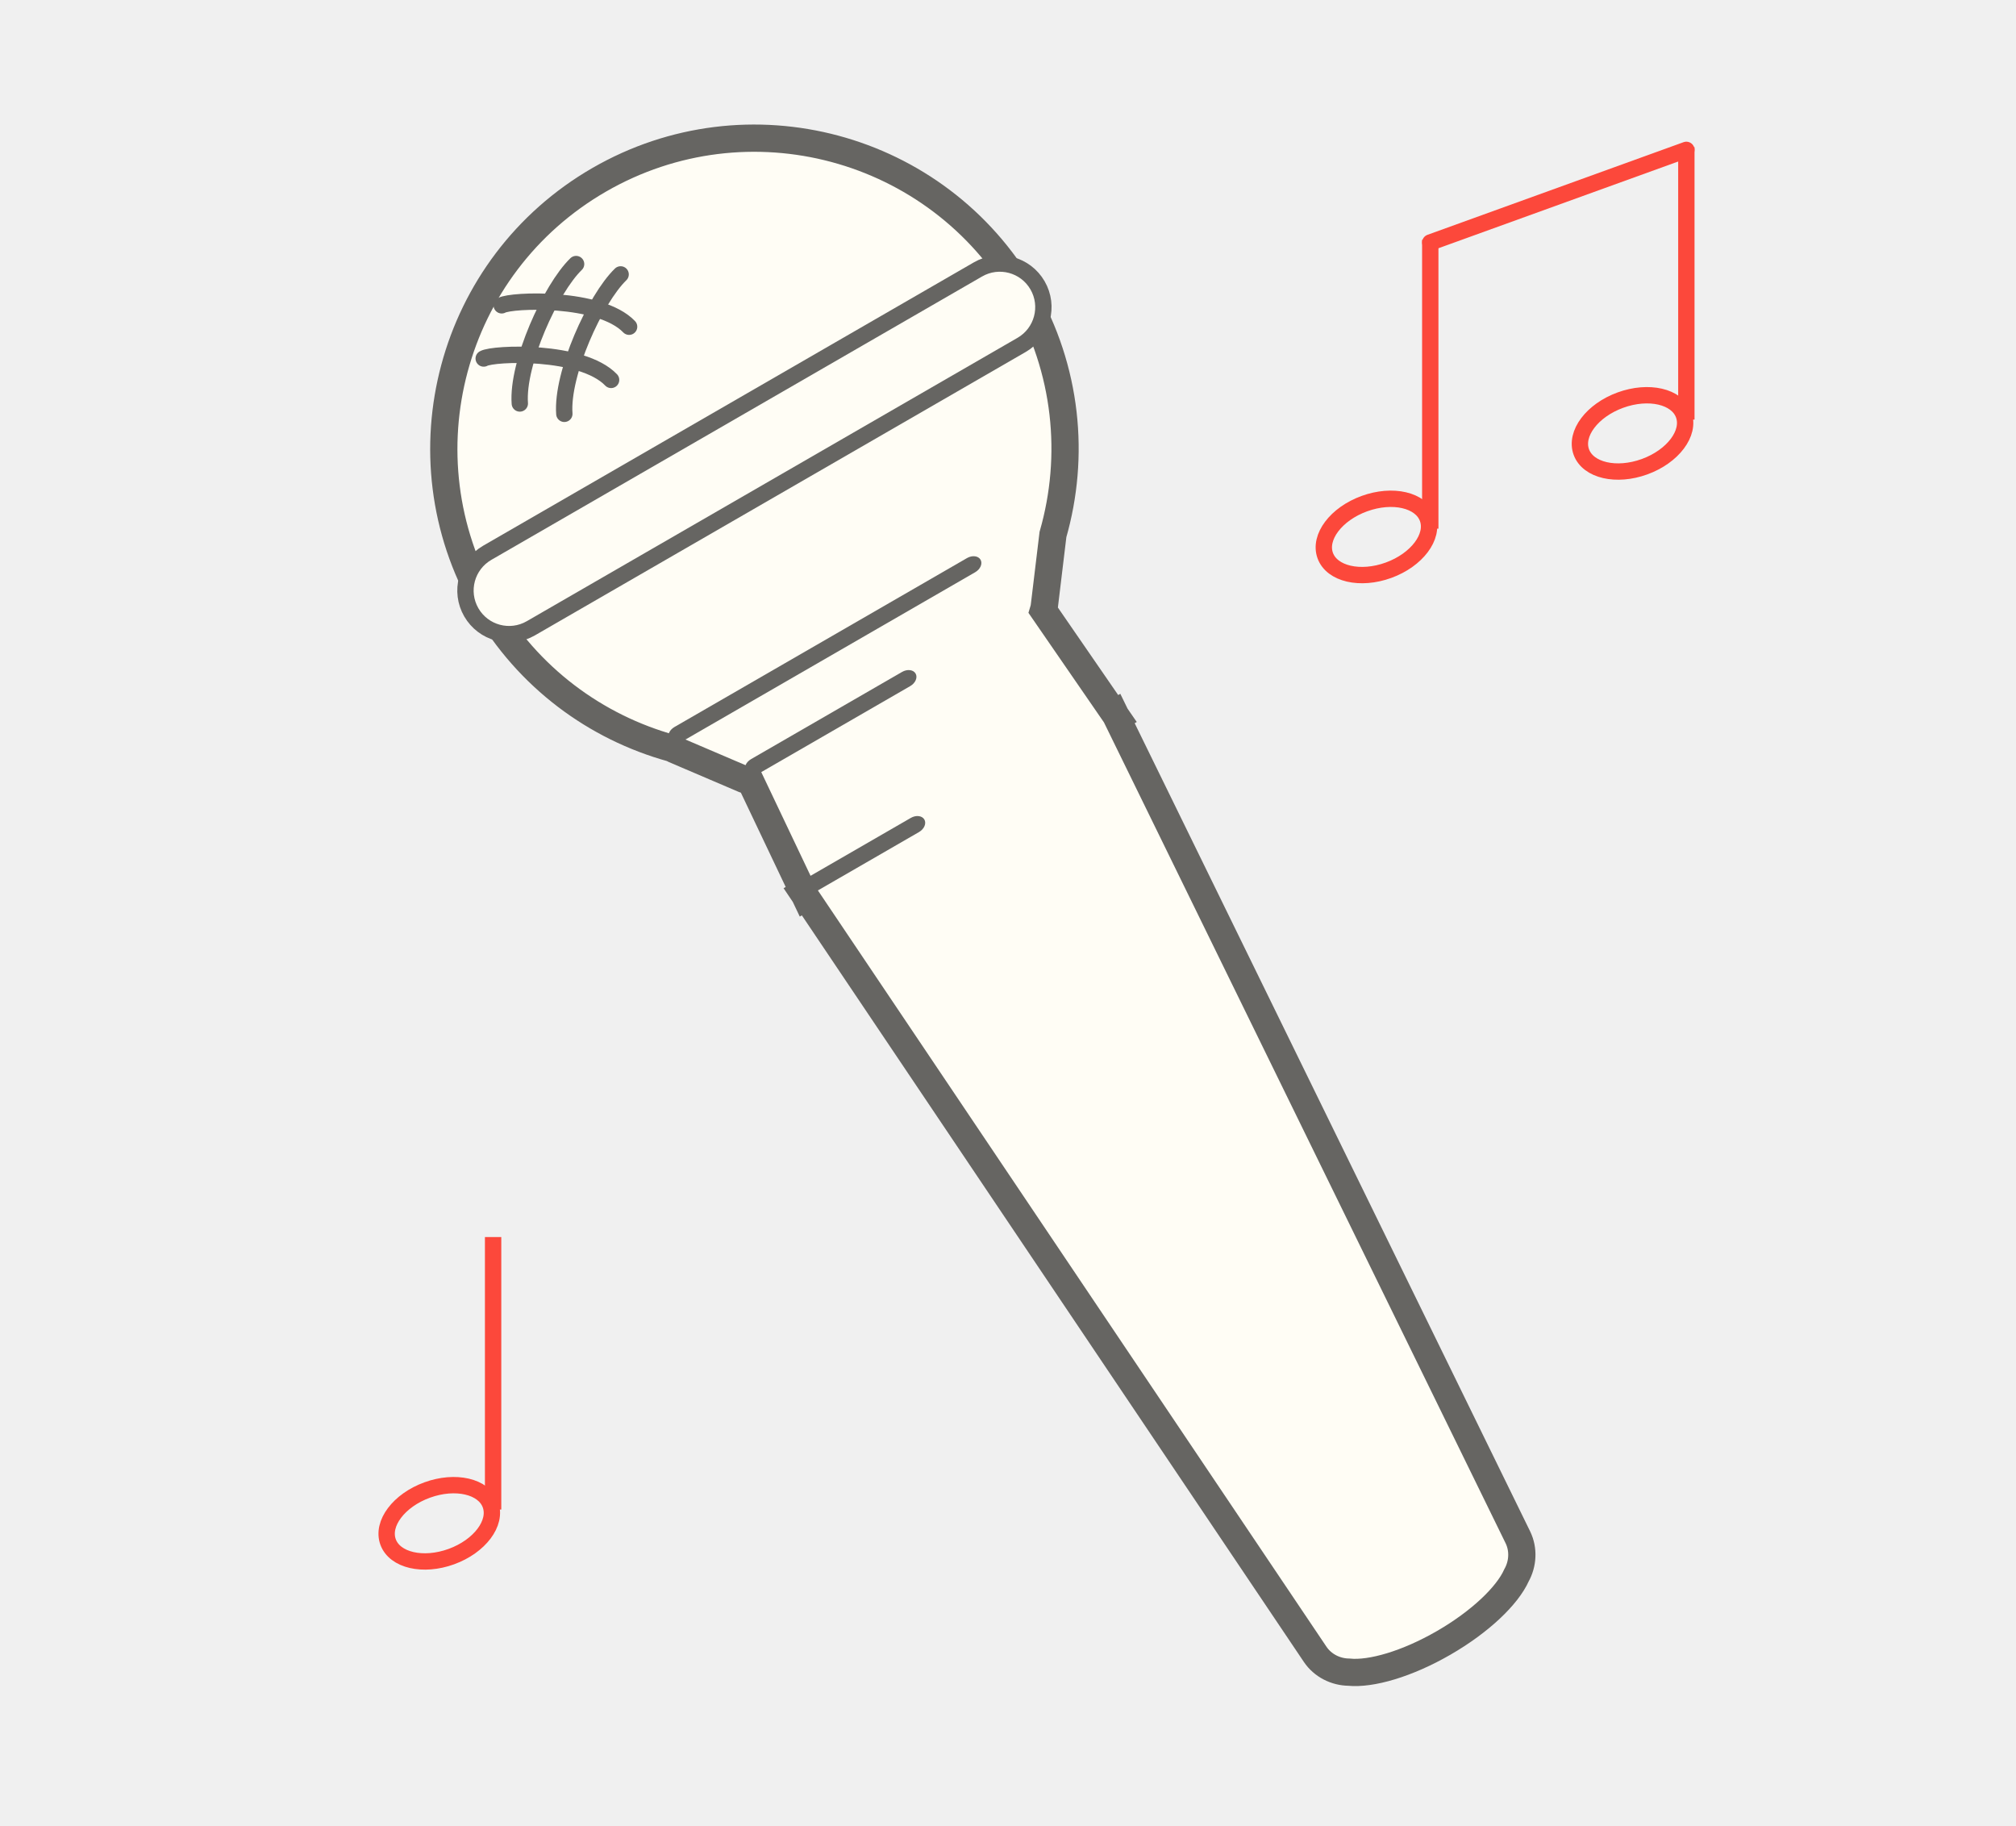
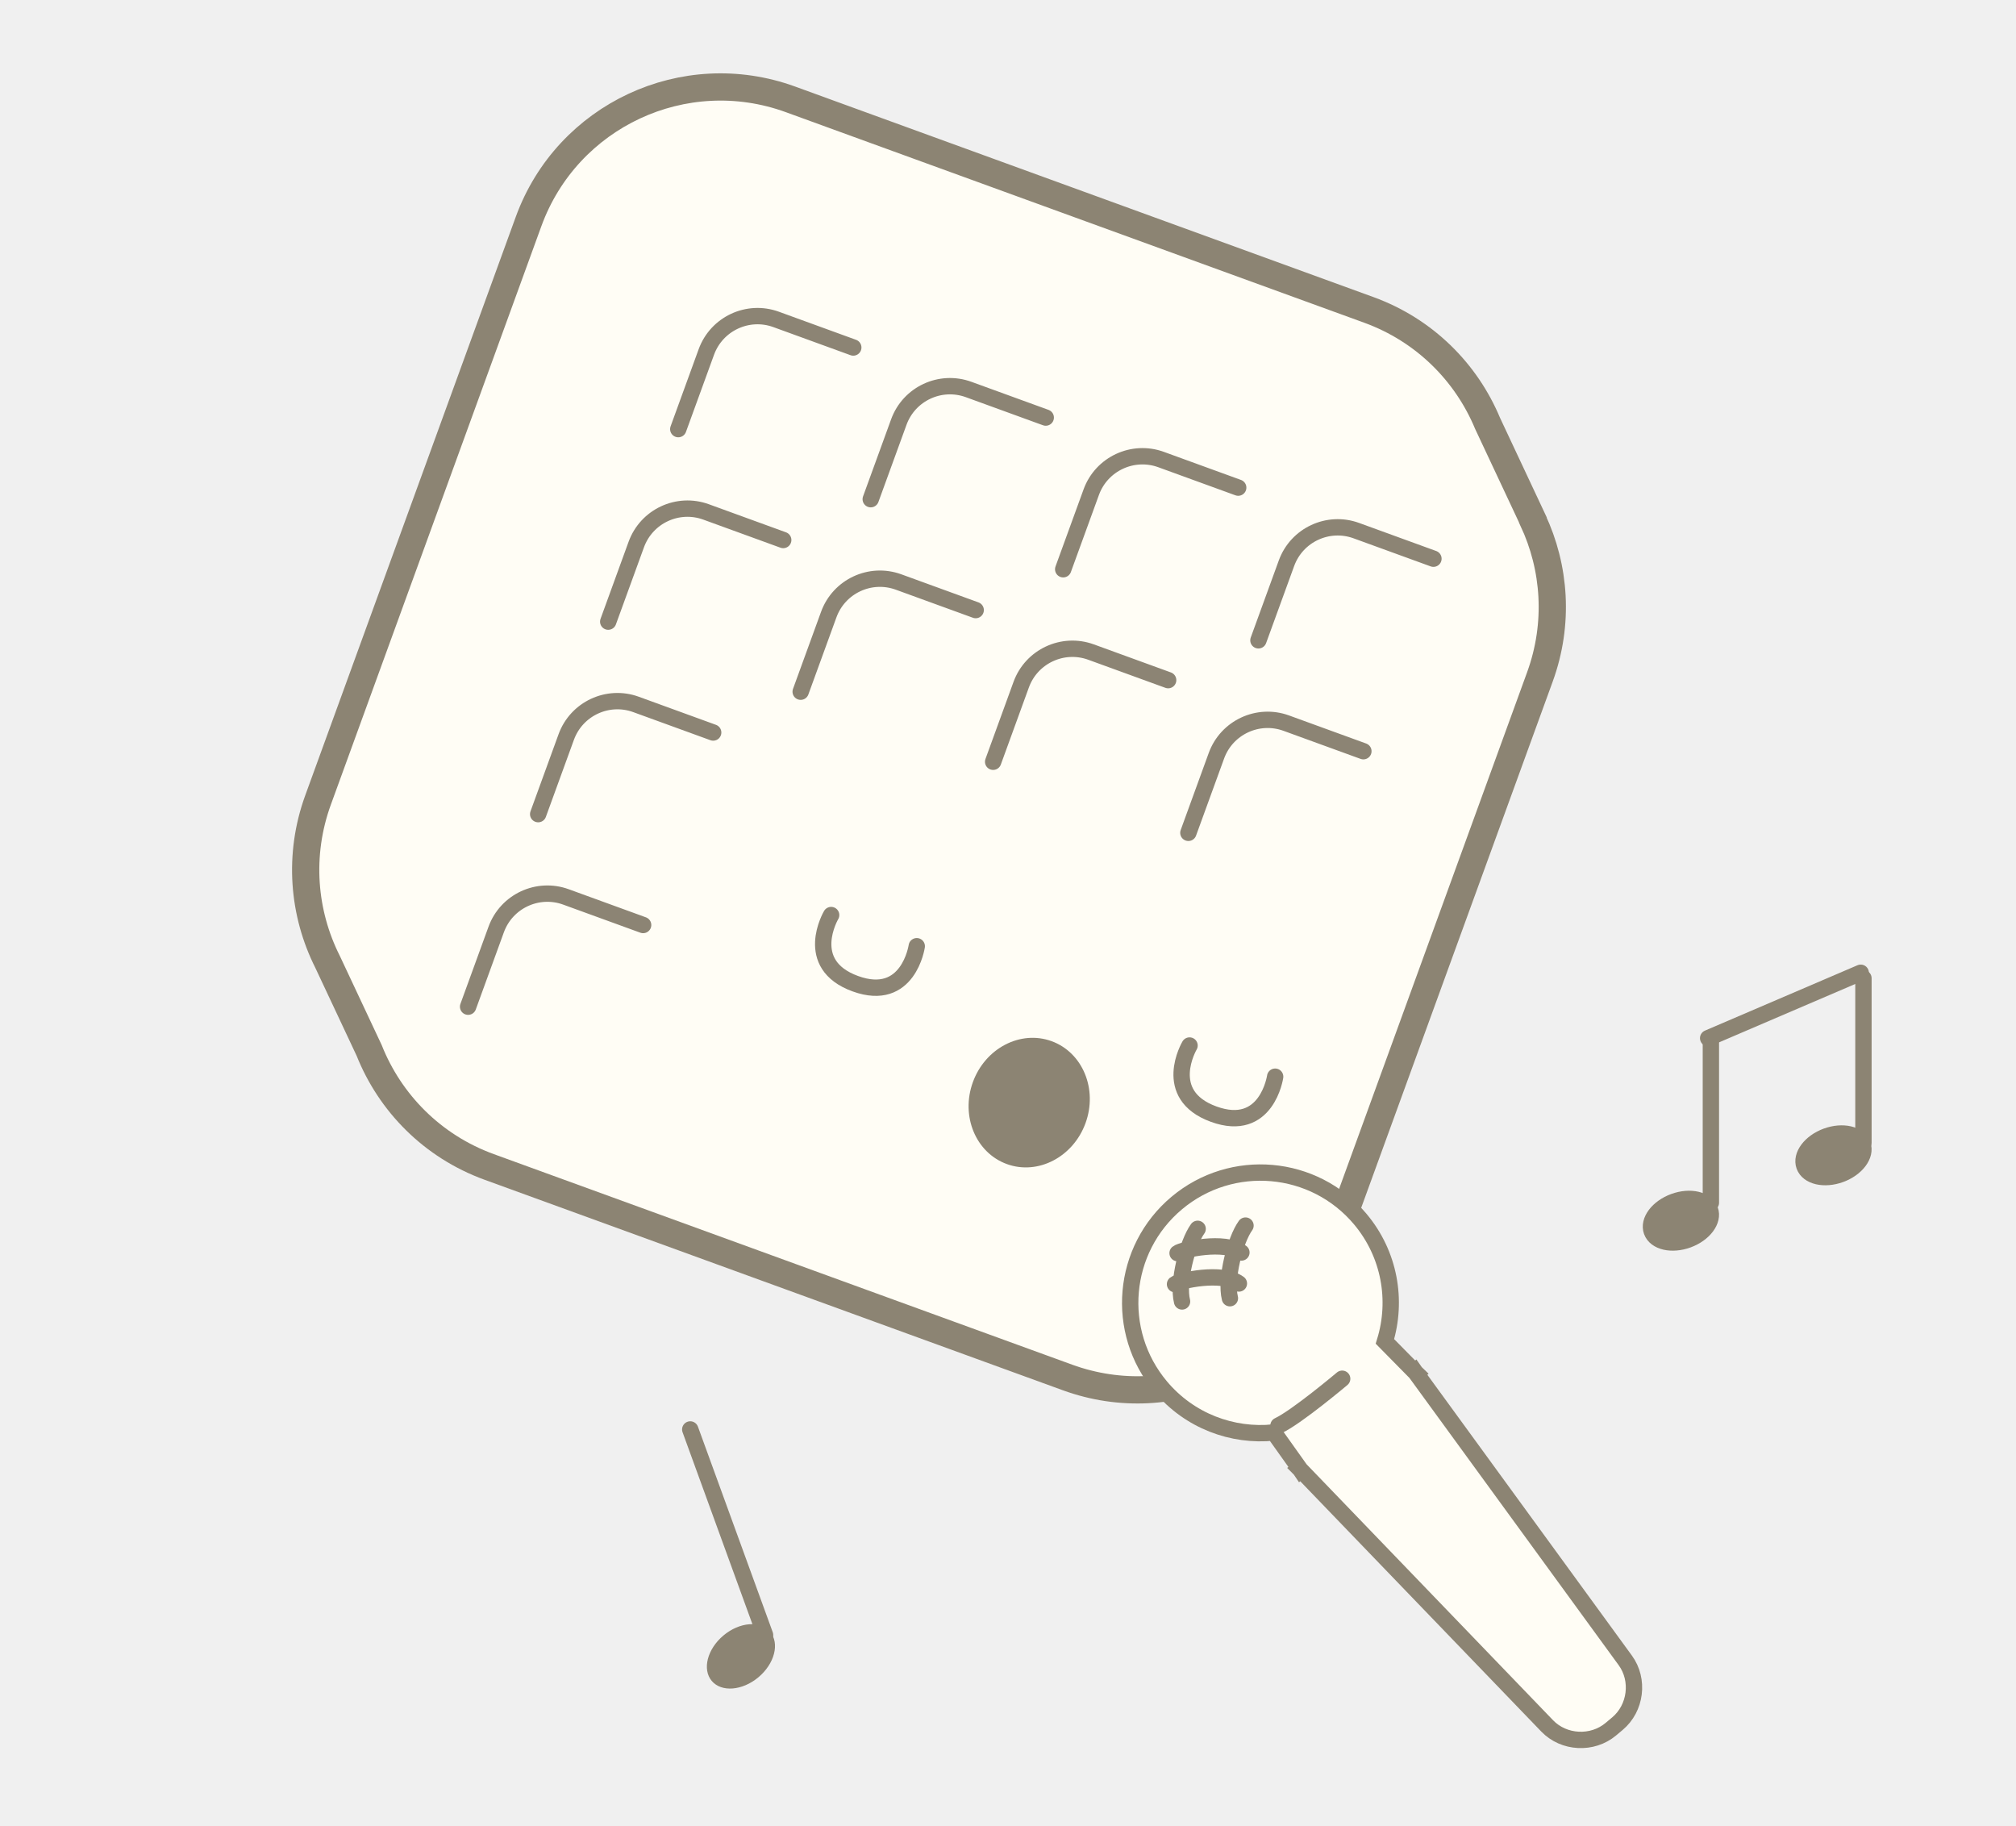
- <svg xmlns="http://www.w3.org/2000/svg" width="370px" height="335px" viewBox="0 0 370 335" version="1.1">
-   <defs />
+ <svg xmlns="http://www.w3.org/2000/svg" xmlns:xlink="http://www.w3.org/1999/xlink" width="370" height="335" viewBox="0 0 370 335" version="1.1">
+   <defs>
+     <path d="M191.21 177.77C198.47 170.93 203 161.22 203 150.46L203 37.5C203 16.78 186.21 0 165.5 0L52.54 0C41.61 0 31.78 4.67 24.92 12.13L11.07 25.91 11.06 25.95C4.23 32.74 0 42.14 0 52.54L0 165.5C0 186.22 16.79 203 37.5 203L150.46 203C161.6 203 171.6 198.15 178.47 190.44L191.21 177.77Z" id="path-1" />
+   </defs>
  <g id="Page-1" stroke="none" stroke-width="1" fill="none" fill-rule="evenodd">
    <g id="microphone">
-       <g id="Group" transform="translate(187.4615, 167.2339) rotate(-30) translate(-187.4615, -167.2339) translate(127.4615, 12.23394)">
-         <path d="M42.23,305.945 C40.163,304.712 38.693,302.518 38.521,300.018 L27.069,133 L27,133 L27.037,132.538 L27,132 L27.08,132 L28.883,109.457 C28.559,109.192 28.274,108.905 28.049,108.605 L19.642,97.395 C19.538,97.256 19.45,97.119 19.379,96.987 C9.25,86.698 3,72.579 3,57 C3,25.52 28.52,5.40012479e-13 60,5.40012479e-13 C91.48,5.40012479e-13 117,25.52 117,57 C117,73.101 110.324,87.643 99.589,98.009 L91.642,108.605 C91.486,108.812 91.302,109.014 91.096,109.206 L92.92,132 L93,132 L92.963,132.538 L93,133 L92.931,133 L81.479,300.018 C81.308,302.515 79.839,304.709 77.773,305.943 C74.446,308.353 67.736,310 60,310 C52.266,310 45.557,308.354 42.23,305.945 Z" id="Oval-7" stroke="#666562" stroke-width="5" fill="#FFFDF5" />
-         <rect id="Rectangle-56" fill="#666562" x="29" y="106" width="36" height="3" rx="2" />
-         <rect id="Rectangle-56" fill="#666562" x="19.768" y="93.866" width="66" height="3" rx="2" />
-         <rect id="Rectangle-56" fill="#666562" x="27" y="130" width="26" height="3" rx="2" />
-         <rect id="Rectangle-58" stroke="#666562" stroke-width="3" fill="#FFFDF5" x="-1.95399252e-13" y="49" width="120" height="16" rx="8" />
-         <path d="M48.611,11.27 C42.324,12.848 30.071,21.621 26.872,28.261" id="Path-28" stroke="#666562" stroke-width="3" stroke-linecap="round" />
-         <path d="M54.74,17 C48.452,18.578 36.199,27.351 33,33.992" id="Path-28" stroke="#666562" stroke-width="3" stroke-linecap="round" />
-         <path d="M25.258,17.801 C27.264,17.801 41.69,25.347 43.544,32.892" id="Path-30" stroke="#666562" stroke-width="3" stroke-linecap="round" />
-         <path d="M33,11 C35.006,11 49.432,18.546 51.286,26.092" id="Path-30" stroke="#666562" stroke-width="3" stroke-linecap="round" />
+       <g id="Group" transform="translate(170.5, 135.5) scale(-1, 1) rotate(-20) translate(-170.5, -135.5) translate(69, 34)">
+         <mask id="mask-2" fill="white">
+           <use xlink:href="#path-1" />
+         </mask>
+         <use id="Mask" stroke="#8C8473" stroke-width="5" fill="#FFFDF5" xlink:href="#path-1" />
+         <path id="Path-125" stroke="#979797" stroke-width="1.25" mask="url(#mask-2)" d="" />
+         <g mask="url(#mask-2)" stroke-linecap="round" stroke="#8C8474" id="Path-126" stroke-width="3">
+           <g transform="translate(25.06173, 38.84568)">
+             <path d="M0.72 0C0.72 0 5.2 0 10.71 0L15.78 0C21.3 0 25.78 4.48 25.78 10L25.78 25.06" />
+             <path d="M38.85 0C38.85 0 43.33 0 48.84 0L53.91 0C59.43 0 63.91 4.48 63.91 10L63.91 25.06" />
+             <path d="M76.44 0C76.44 0 80.92 0 86.43 0L91.5 0C97.03 0 101.5 4.48 101.5 10L101.5 25.06" />
+             <path d="M114.03 0C114.03 0 118.51 0 124.03 0L129.1 0C134.62 0 139.09 4.48 139.09 10L139.09 25.06" />
+           </g>
+         </g>
+         <g mask="url(#mask-2)" stroke-linecap="round" stroke="#8C8474" id="Path-126" stroke-width="3">
+           <g transform="translate(25.06173, 76.43827)">
+             <path d="M0.72 0C0.72 0 5.2 0 10.71 0L15.78 0C21.3 0 25.78 4.48 25.78 10L25.78 25.06" />
+             <path d="M38.85 0C38.85 0 43.33 0 48.84 0L53.91 0C59.43 0 63.91 4.48 63.91 10L63.91 25.06" />
+             <path d="M76.44 0C76.44 0 80.92 0 86.43 0L91.5 0C97.03 0 101.5 4.48 101.5 10L101.5 25.06" />
+             <path d="M114.03 0C114.03 0 118.51 0 124.03 0L129.1 0C134.62 0 139.09 4.48 139.09 10L139.09 25.06" />
+           </g>
+         </g>
+         <path d="M139.09 114.03C139.09 114.03 143.57 114.03 149.09 114.03L154.16 114.03C159.68 114.03 164.15 118.51 164.15 124.03L164.15 139.09" id="Path-126" stroke="#8C8474" stroke-width="3" stroke-linecap="round" mask="url(#mask-2)" />
+         <path d="M139.09 151.62C139.09 151.62 143.57 151.62 149.09 151.62L154.16 151.62C159.68 151.62 164.15 156.1 164.15 161.62L164.15 176.69" id="Path-126" stroke="#8C8474" stroke-width="3" stroke-linecap="round" mask="url(#mask-2)" />
+         <path d="M90.57 138.1C90.57 138.1 88.42 148.42 98.82 148.42 109.22 148.42 107.29 138.1 107.29 138.1" id="Path-75" stroke="#8C8474" stroke-width="3" stroke-linecap="round" mask="url(#mask-2)" />
+         <path d="M20.57 138.1C20.57 138.1 18.42 148.42 28.82 148.42 39.22 148.42 37.29 138.1 37.29 138.1" id="Path-75" stroke="#8C8474" stroke-width="3" stroke-linecap="round" mask="url(#mask-2)" />
+         <ellipse id="Oval-93" fill="#8C8473" mask="url(#mask-2)" cx="61.36" cy="158.01" rx="11" ry="12" />
      </g>
-       <g id="Group" transform="translate(241, 27)" stroke="#FC483B" stroke-width="3">
-         <path d="M21.5,18.5 L21.5,68.51" id="Line" stroke-linecap="square" />
-         <path d="M68.5,1.5 L68.5,48.5" id="Line" stroke-linecap="square" />
-         <ellipse id="Oval-9" transform="translate(11.62006, 71.5282) rotate(-20) translate(-11.62006, -71.5282) " cx="11.62" cy="71.528" rx="10" ry="6.5" />
-         <ellipse id="Oval-9" transform="translate(58.62006, 52.5282) rotate(-20) translate(-58.62006, -52.5282) " cx="58.62" cy="52.528" rx="10" ry="6.5" />
-         <path d="M21.5,17.5 L68.5,0.5" id="Line" stroke-linecap="round" />
+       <g id="Group" transform="translate(256.7176, 268.8096) rotate(-40) translate(-256.7176, -268.8096) translate(232.2176, 205.8096)" stroke="#8C8473" stroke-width="3">
+         <path d="M10.13 51.77L10.77 43.72C4.43 39.42 0.26 32.15 0.26 23.91 0.26 10.7 10.96 0 24.17 0 37.37 0 48.08 10.7 48.08 23.91 48.08 32.34 43.71 39.75 37.12 44.01L37.74 51.77 37.78 51.77 37.76 52 37.78 52.19 37.75 52.19 33.29 117.2C32.99 121.61 29.16 125.17 24.73 125.17L23.14 125.17C18.71 125.17 14.88 121.6 14.58 117.2L10.12 52.19 10.09 52.19 10.11 52 10.09 51.77 10.13 51.77Z" id="Oval-7" fill="#FFFDF5" />
+         <path d="M24.07 6.09C20.96 6.87 14.89 11.19 13.31 14.46" id="Path-28" stroke-linecap="round" />
+         <path d="M31.18 11.28C28.07 12.06 22 16.38 20.42 19.65" id="Path-28" stroke-linecap="round" />
+         <path d="M14.36 11.2C15.36 11.2 22.5 14.92 23.42 18.64" id="Path-30" stroke-linecap="round" />
+         <path d="M18.38 7.14C19.37 7.14 26.51 10.86 27.43 14.58" id="Path-30" stroke-linecap="round" />
+         <path d="M12.96 46.97C16.52 46.01 25.97 40.53 25.97 40.53" id="Path-65" stroke-linecap="round" transform="translate(19.46619, 43.74653) rotate(-330) translate(-19.46619, -43.74653) " />
      </g>
-       <path d="M90.5,228.5 L90.5,275.5" id="Line" stroke="#FC483B" stroke-width="3" stroke-linecap="square" />
-       <ellipse id="Oval-9" stroke="#FC483B" stroke-width="3" transform="translate(80.62006, 279.5282) rotate(-20) translate(-80.62006, -279.5282) " cx="80.62" cy="279.528" rx="10" ry="6.5" />
+       <g id="Group" transform="translate(303, 178)" stroke="#8C8473" stroke-width="3">
+         <path d="M11 13.29L11 42.71" id="Line" stroke-linecap="round" />
+         <path d="M39 1.5L39 31.7" id="Line" stroke-linecap="round" />
+         <path d="M6.77 49.49C9.72 48.41 11.55 45.97 10.85 44.05 10.15 42.12 7.19 41.43 4.23 42.51 1.28 43.59-0.55 46.03 0.15 47.95 0.85 49.88 3.81 50.57 6.77 49.49L6.77 49.49Z" id="Oval-9" fill="#8C8473" />
+         <path d="M34.77 37.49C37.72 36.41 39.55 33.97 38.85 32.05 38.15 30.12 35.19 29.43 32.23 30.51 29.28 31.59 27.45 34.03 28.15 35.95 28.85 37.88 31.81 38.57 34.77 37.49L34.77 37.49Z" id="Oval-9" fill="#8C8473" />
+         <path d="M10.5 12.5L38.5 0.5" id="Line" stroke-linecap="round" />
+       </g>
+       <g id="Line-+-Oval-94" transform="translate(130, 287.5) rotate(-20) translate(-130, -287.5) translate(121, 262)">
+         <path d="M14.5 0.69L14.5 40.84" id="Line" stroke="#8C8473" stroke-width="3" stroke-linecap="round" />
+         <ellipse id="Oval-94" fill="#8C8473" transform="translate(9, 43) rotate(-20) translate(-9, -43) " cx="9" cy="43" rx="7" ry="5" />
+       </g>
    </g>
  </g>
</svg>
